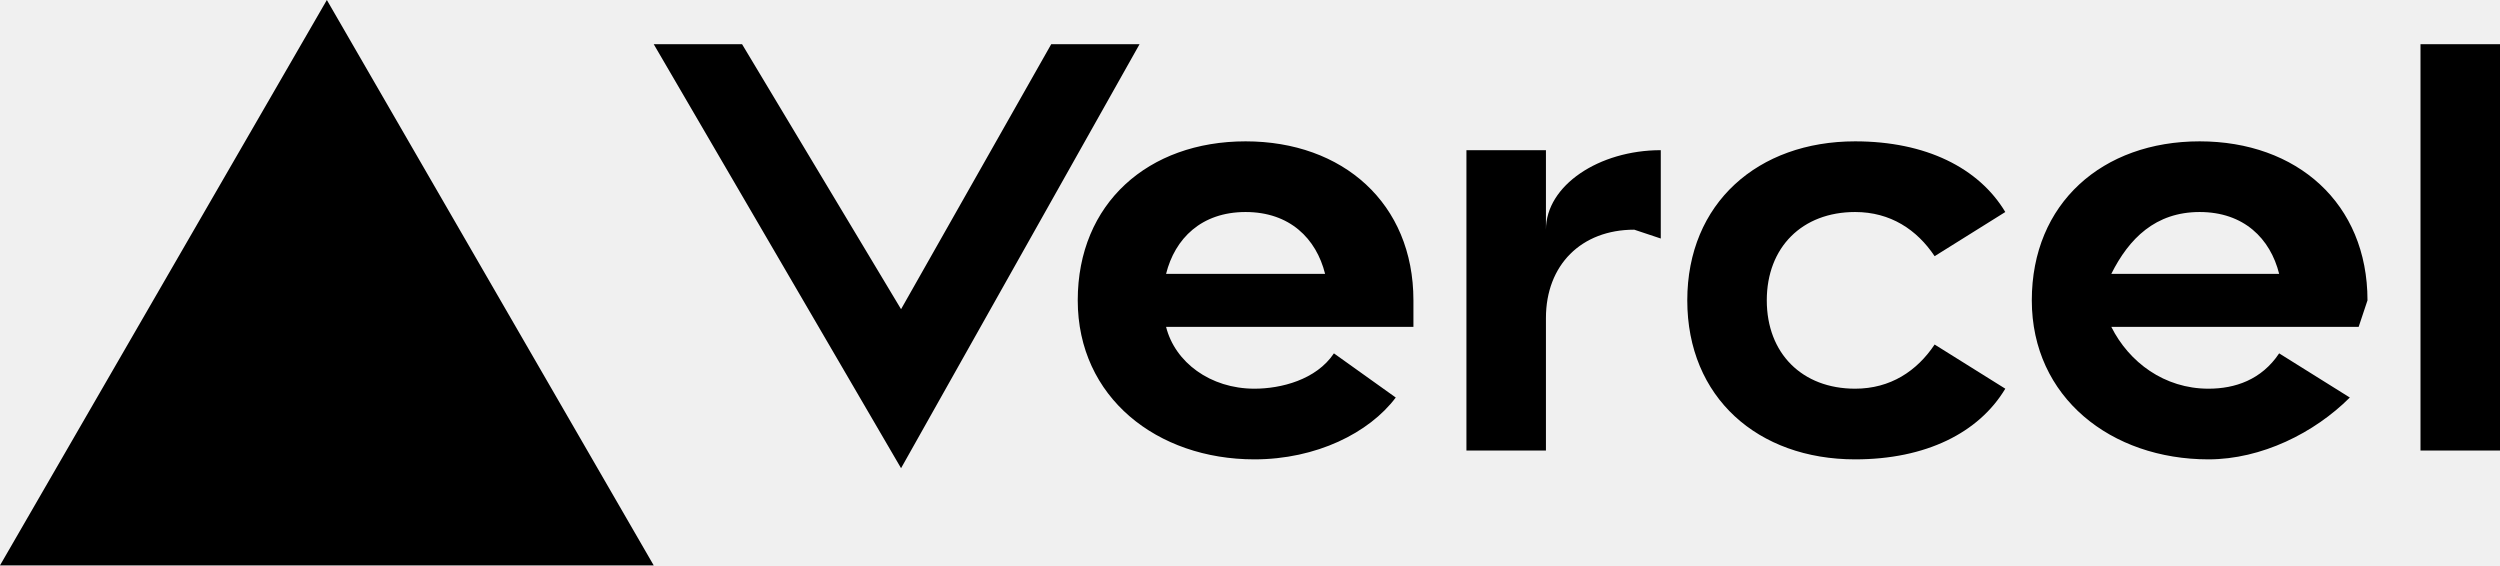
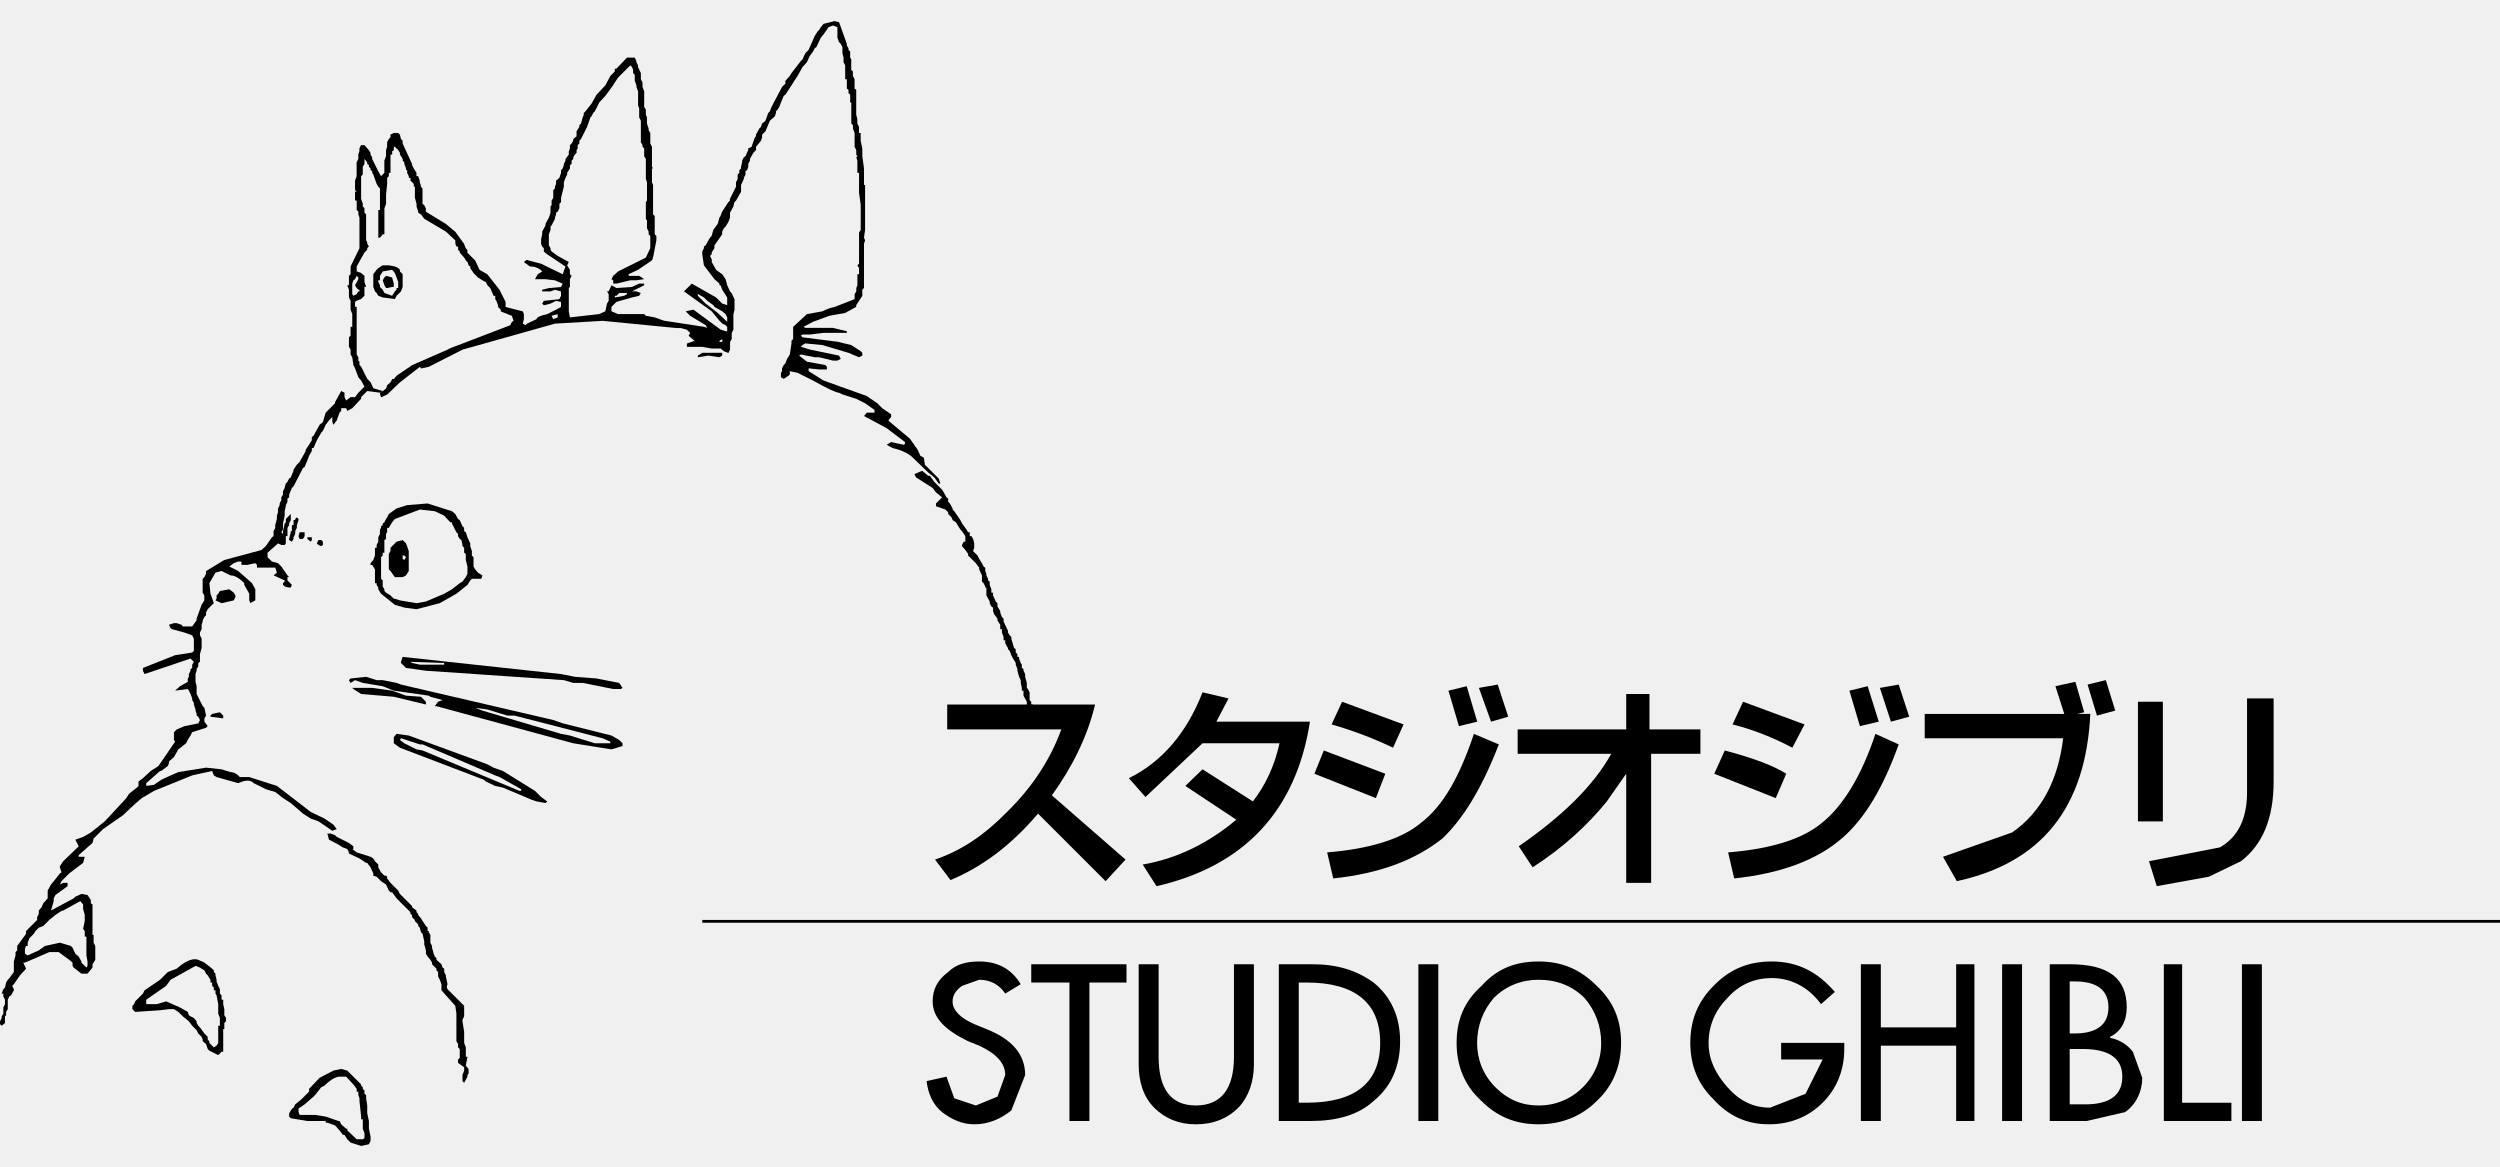
- <svg xmlns="http://www.w3.org/2000/svg" fill="none" viewBox="0 0 283 64">
-   <path fill="black" d="M141 16c-11 0-19 7-19 18s9 18 20 18c7 0 13-3 16-7l-7-5c-2 3-6 4-9 4-5 0-9-3-10-7h28v-3c0-11-8-18-19-18zm-9 15c1-4 4-7 9-7s8 3 9 7h-18zm117-15c-11 0-19 7-19 18s9 18 20 18c6 0 12-3 16-7l-8-5c-2 3-5 4-8 4-5 0-9-3-11-7h28l1-3c0-11-8-18-19-18zm-10 15c2-4 5-7 10-7s8 3 9 7h-19zm-39 3c0 6 4 10 10 10 4 0 7-2 9-5l8 5c-3 5-9 8-17 8-11 0-19-7-19-18s8-18 19-18c8 0 14 3 17 8l-8 5c-2-3-5-5-9-5-6 0-10 4-10 10zm83-29v46h-9V5h9zM37 0l37 64H0L37 0zm92 5-27 48L74 5h10l18 30 17-30h10zm59 12v10l-3-1c-6 0-10 4-10 10v15h-9V17h9v9c0-5 6-9 13-9z" />
+ <svg xmlns="http://www.w3.org/2000/svg" height="1167" viewBox="6.298 4.613 200.001 89.988" width="2500">
+   <path d="m43.916 59.554v-.133h-.133l-.709-.133z" fill="#fff" />
+   <path d="m84.633 81.308c.842 0 1.595.354 2.082 1.108l1.241-.754c-.753-1.24-1.861-1.816-3.323-1.816-1.019 0-1.86.222-2.48.842-.842.62-1.241 1.374-1.241 2.349 0 1.329 1.02 2.304 2.836 3.189l.886.355c1.329.62 2.082 1.373 2.082 2.348l-.62 1.728-1.728.709-1.728-.576-.621-1.728-1.595.354c.133 1.019.487 1.86 1.24 2.481.754.575 1.596.975 2.57.975 1.107 0 2.082-.399 2.969-1.108l1.107-2.835c0-1.595-.975-2.836-3.102-3.678l-.975-.398c-1.108-.487-1.729-1.107-1.729-1.816 0-.487.267-.886.754-1.24zm8.818.221h2.967v-1.462h-7.62v1.462h3.057v11.077h1.596zm13.159 6.558v-8.02h-1.596v7.399c0 2.569-1.019 3.898-3.057 3.898-1.994 0-2.969-1.329-2.969-3.898v-7.399h-1.595v8.02c0 1.329.354 2.569 1.24 3.456.842.842 1.949 1.329 3.323 1.329 1.462 0 2.569-.487 3.411-1.329.843-.887 1.243-2.127 1.243-3.456m4.696-8.02h-2.702v12.539h2.569l-.354-1.463h-.62v-9.614h.62c3.899 0 5.894 1.64 5.894 4.83 0 3.189-1.994 4.784-5.894 4.784l.354 1.463c2.082 0 3.811-.488 5.007-1.596 1.373-1.107 2.127-2.702 2.127-4.785 0-1.993-.754-3.589-2.127-4.696-1.329-.974-2.925-1.462-4.874-1.462m10.058 0h-1.595v12.539h1.595zm14.621 6.292c0-1.861-.62-3.323-1.949-4.563-1.373-1.374-2.836-1.95-4.652-1.95-1.861 0-3.323.576-4.563 1.95l.975.975c.975-.975 2.216-1.463 3.589-1.463 1.462 0 2.703.488 3.678 1.463a5.433 5.433 0 0 1 1.329 3.589 4.921 4.921 0 0 1 -1.462 3.544 4.925 4.925 0 0 1 -3.545 1.462c-1.373 0-2.481-.487-3.456-1.462s-1.462-2.215-1.462-3.544c0-1.374.487-2.614 1.329-3.589l-.975-.975c-1.374 1.24-1.994 2.702-1.994 4.563 0 1.816.62 3.411 1.994 4.651 1.24 1.241 2.702 1.861 4.563 1.861 1.816 0 3.411-.62 4.652-1.861 1.329-1.239 1.949-2.834 1.949-4.651m15.995-3.101 1.107-.976c-1.373-1.595-2.969-2.437-5.051-2.437-1.816 0-3.323.576-4.652 1.95-1.24 1.24-1.86 2.702-1.86 4.563 0 1.816.62 3.323 1.86 4.519 1.24 1.374 2.703 1.994 4.431 1.994s3.189-.62 4.298-1.729c1.107-1.107 1.728-2.569 1.728-4.297v-.487h-5.051v1.329h3.323l-1.374 2.746-2.835 1.108c-1.33 0-2.438-.532-3.412-1.64s-1.506-2.215-1.506-3.544c0-1.374.531-2.614 1.506-3.589.975-1.108 2.216-1.596 3.545-1.596 1.594.003 2.967.757 3.943 2.086m3.189-3.191v12.539h1.596v-6.025h6.026v6.025h1.461v-12.539h-1.461v5.051h-6.026v-5.051zm12.894 12.539v-12.539h-1.595v12.539zm3.811-12.539h-1.595v12.539h2.968l3.058-.709c.886-.621 1.373-1.64 1.373-2.747l-.753-2.083a2.931 2.931 0 0 0 -1.816-1.107v-.088c.842-.399 1.329-1.241 1.329-2.349-.001-2.348-1.463-3.456-4.564-3.456v1.374h.398c1.816 0 2.703.709 2.703 2.082 0 1.329-.887 2.082-2.703 2.082h-.398v1.241h1.019c2.083 0 3.19.709 3.19 2.215 0 1.462-.975 2.215-2.969 2.215h-1.24v-9.835m7.532 11.165h5.405v-1.462h-3.943v-11.077h-1.462zm7.842 0v-12.539h-1.595v12.539zm-105.173-33.318v1.993h9.128c-.887 2.438-2.349 4.652-4.342 6.602-1.817 1.861-3.678 3.102-5.761 3.811l1.241 1.64c2.437-1.02 4.785-2.703 7-5.317l5.405 5.406 1.596-1.729-5.893-5.14c1.595-2.215 2.835-4.651 3.455-7.266zm20.425 3.101h6.158c-.398 1.817-1.107 3.323-2.126 4.652l-4.032-2.569-1.374 1.329 4.077 2.702c-2.216 1.861-4.697 3.103-7.488 3.589l1.107 1.729c7.001-1.595 11.166-6.025 12.273-13.159h-7.488l.975-1.861-2.082-.488c-1.24 3.19-3.189 5.538-5.893 6.868l1.329 1.506zm23.705.089-1.994-.842c-1.107 3.323-2.437 5.76-4.253 7.134-1.595 1.329-4.209 2.082-7.488 2.348l.487 2.083c3.811-.399 6.602-1.507 8.729-3.19 1.683-1.596 3.189-4.077 4.519-7.533m.753-2.215-.841-2.571-1.507.267.974 2.702zm-14.754 2.702-.753 1.861 4.918 1.949.753-1.949zm1.462-3.899-.842 1.816a31.167 31.167 0 0 1 4.918 1.86l.842-1.86zm8.507-.886.841 2.836 1.463-.355-.842-2.836zm23.572.886-.843 1.816c1.596.398 3.19 1.02 4.785 1.86l.976-1.86zm-1.463 3.899-.842 1.861 4.918 1.949.842-1.949c-.975-.62-2.57-1.241-4.918-1.861m13.912-.487-1.86-.842c-1.108 3.323-2.57 5.76-4.298 7.134-1.595 1.329-4.165 2.082-7.488 2.348l.487 2.083c3.811-.399 6.646-1.507 8.596-3.19 1.861-1.596 3.323-4.077 4.563-7.533m-.62-1.817 1.462-.398-.842-2.571-1.506.267zm-2.482.355 1.507-.355-.886-2.836-1.462.355zm20.426-1.241-.753-2.437-1.462.354.753 2.482zm-3.058.266.576-.133-.709-2.438-1.595.354.709 2.216h-11.165v1.949h11.076c-.398 3.323-1.728 5.893-4.076 7.532l-5.538 1.949 1.107 1.95c6.779-1.463 10.323-5.893 10.679-13.381h-1.064m15.73-1.239h-2.127v7.488c0 2.127-.709 3.589-2.171 4.431l-5.672 1.107.621 1.994 4.164-.753 2.57-1.241c1.728-1.329 2.614-3.411 2.614-6.38v-6.646m-8.86.266h-1.995v9.571h1.995zm-51.618 2.215v1.949h7.488c-1.374 2.481-3.811 4.919-7.4 7.399l1.108 1.684c2.481-1.595 4.431-3.411 5.937-5.272l1.551-2.215v8.729h1.994v-10.325h3.943v-1.949h-4.076v-2.835h-1.861v2.835zm78.588 15.463v-.221h-143.819v.221zm-142.224-45.369v-.222h-1.595l-.355.222v.133l.842-.133.886.133zm-19.894 16.127-.133-.133v-.354l-.132-.399v-.221l-.222-.488-.133-.399-.133-.088v-.266l-.133-.133-.221-.488-.133-.088-.222-.399-.265-.222-1.95-.62-1.639.133-.842.266-.62.443-.134.266-.088.133-.133.266-.132.089v.133l-.133.088v.133l-.089.133v.354l-.133.266v.355l-.133.265v.222h-.133v.62l-.133.355-.222.265v.133h.134l.221.355v1.108h.133v.133l.133.22v.133l.222.356.265-.222v-.134l-.132-.22v-.488l-.133-.133v-1.728l.133-.133v-.222h.132v-1.018l.133-.089v-.399l.088-.133v-.354h.134l.265-.443.222-.266 1.994-.754 1.196.133.753.355.488.532h.133v.089l.354.708.133.133v.177l.133.222.133.089.088.398v.089l.133.133v.398l.133.089v.488l.133.532v.575l-.133.267-.266.353-.221.134-.62.486-.621.356-1.461.62-.754.133-1.329-.222-.399-.133h-.089l-.265-.265-.355-.222-.133-.133-.265.222 1.107.886.753.221.975.133 1.861-.487 1.329-.753.886-.709.222-.355.132-.133h.753l.089-.266-.354-.222-.221-.265-.134-.221zm-14.754-1.462v.089l.222.133.133-.222v-.133l.133-.266v-.221l.132-.266v-.221l.133-.4v-.088l-.133-.133-.132.133v.088h-.133v.4h-.133v.487h-.089v.088zm1.24-.532h-.398l-.089.31.089.222h.266l.132-.222zm.577.399h-.355v.133l.267.222.088-.133zm.754.222h-.222l-.133.266.133.132.222.089.132-.089v-.265z" />
+   <path d="m37.403 47.236v1.241l.133.132.354.489h.62l.266-.134.222-.355v-1.594l-.355.354.133.133-.133.222-.133-.089v-.266h.133l.355-.354-.133-.399-.089-.221-.266-.266-.487.133-.487.487v.266zm-12.274 3.456v-.132l-.132-.222-.355-.267-.753.134-.133.222-.132.133v.265l-.089.133.487.222.975-.222zm13.381 4.786-.133.398v.089l.399.398.487-.398-.133-.089 2.703.089v.133h-1.949l-.621-.133-.487.398 1.596.222 11.032.753.753.222h.753l2.437.487h.62l.133-.088-.266-.399-1.816-.355-1.728-.133-1.108-.221zm-2.436 2.481h-1.596l.089.088.62.399 2.614.221 2.571.621v-.222l-.4-.399-1.196-.088-1.108-.399z" />
+   <path d="m56.1 62.61v-.221l-.266-.266-.621-.354-.088.487v.133h-1.241l-1.993-.62-.709-.133-6.292-1.861-.575-.221.975.133 1.594.487h.576l7.045 1.816.62.266.088-.487-3.898-.975-.753-.266-12.185-2.836-.354-.132-1.107-.222h-.488l-.842-.266-1.241.133-.133.133.133.222.355-.222.62.222 1.596.265.885.355 2.791.399.134.088.975.267-.355.132-.266.355h.133l10.944 2.968 3.056.488zm-31.945-2.214v-.222l-.266-.266-.62.133-.133.133v.089zm13.646 1.506v.487l.488.354.354-.354-.354-.266.088-.133 1.507.488h.221l5.805 2.481.354.133 1.728.974v.133h-.133l-7.754-3.234-.487-.088-.975-.488-.354.354 6.734 2.57.134.133.753.355.62.133 2.303.974.399.133.709.133.134-.133-.488-.354-.488-.488-2.569-1.595-.753-.265-.487-.266-6.292-2.304-.975-.133zm-4.563 7.975-.133-.133-.354-.133h-.266l.133.487.753.398.354.222.354.133.133.266v.089l.842.399.532.354h.088l.266.354.222.487v.178l.267.089.354.354.398.266.222.487.133.133h.133l.354.487 1.107 1.107v.133l.133.089v.178l.222.222v.088l.266.266v.134l.134.133.088.354.133.133.133.62v.222l.134.487v.266l.133.222.222.266.133.222v.133l.354.354v.133l.133.133v.354l.133.266.133.354v.488l1.107 1.24.089.62v2.215l.133.222v.267l.133.133v.709l-.133.133v.266l.487.354v.266l-.133.354v.487l.133.133.266-.487v-.133l.089-.133v-.354l-.222-.266.133-.709h-.133v-.753l-.133-.354v-.887l-.133-.842v-.133l.133-.266v-.842l-1.24-1.24c-.089-.089-.222-.222-.089-.488l-.133-.62v-.088l-.133-.267v-.266l-.133-.089-.089-.266-.398-.354v-.133l-.134-.133-.088-.222-.133-.487v-.133l-.133-.266v-.621l-.134-.221v-.089h-.088v-.266l-.133-.133-.267-.399-.133-.222-.222-.266v-.089l-.133-.133v-.13l-.354-.266v-.089l-.975-.975-.133-.266-.62-.62-.266-.354v-.133l-.088-.089h-.133l-.266-.266-.222-.399v-.222l-.266-.266-.134-.221-.222-.134-1.107-.354-.354-.266h.089v-.22l-.354-.266zm-11.076 9.836c-.355-.133-.843 0-1.463.487l-.266.222-.709.266-.62.62-1.24.843-.133.266-.621.62-.088.222-.134.133v.266l.222.222 1.994-.133.709-.089h.398l.354.222.354.354.487.398.266.354.354.354.134.266.266.267.088.221v.133l.267.222.133.399.133.133.709.354.266-.267h.133v-1.816h.089v-.487l.133-.133v-.266l-.133-.222v-.487l-.089-.398v-.354h-.133v-.354l-.133-.133-.266.133.133.709v.753l.133.354v.62h-.133v1.374l-.133.222-.222.133-.354-.354v-.134l-.133-.133v-.221l-.266-.267-.354-.487-.133-.133-.134-.222v-.133l-.222-.266-.266-.133-.133-.089-.089-.266-.62-.354-1.107-.487-.753.222h-.842v-.354l1.595-1.107.354-.488 1.996-1.11.354.133.133.089.222.133.133.266.133.134.133.221.089.133v.222h.133v.267l.133.133v.222h.133v.266l.089.133.266-.133v-.354l-.133-.266-.133-.354v-.134l-.089-.354v-.137l-.133-.133v-.133l-.133-.133-.62-.487zm13.158 10.323v-.133l-.133-.133v-.088l-1.107-1.108-.487-.133-.62.133-1.107.576-.842.886v.222l-.621.62-.487.398-.133.267-.133.089-.222.354v.267l.133.133 1.329.222h1.463v-.354l-.843-.134h-1.24l-.089-.221v-.266l.089-.089.266-.178.133-.089.709-.62.133-.133.488-.62.266-.133c.354-.354.709-.62 1.107-.709h.62l.576.621.266.354v.222h.133v.266l.089.266v.222l.133 1.241v.221h.133v.754l.134.354v.398l-.134.089h-.487l-.753-.709v-.133h-.089l-.398-.354-.133-.266h-.089l-1.019-.354v.487h.133l.62.222.354.398.266.354h.133l.222.354.266.266.842.266.621-.133.132-.266v-.354l-.132-.62v-.62l-.134-.621v-.62l-.088-.576v-.266l-.133-.089v-.266zm44.263-48.914 1.329.842.265.354.488.399-.488.487v.222l.754.265.222.222v.133l.265.266.088.221.267.178.133.222.22.354.134.133.266.398v.444h-.133l-.133.265v.089l.266.31.222.31v.133l.62.62.265.355v.133l.222.487v.487l.133.134.133.266v.087h.088v.622l.266.487v.133l.133.265.134.089v.266l.088.265.265.355v.133l.133.221.089.133v.355h.133v.265l.133.355v.266h.132v.222l.134.266.088.133v.088l.134.133.133.355.132.265.088.133.133.222v.133l.134.354v.133l.133.487.133.266v.222l.088.399v.221h.133v.399l.266.487v.621h.089v.221h.487v-.221h-.089v-.399h-.133v-.222l-.132-.132v-.621l-.133-.266-.089-.088v-.399l-.133-.488v-.221l-.133-.266v-.133l-.133-.089v-.265l-.088-.133-.133-.355v-.132h-.133v-.222l-.134-.133v-.266l-.133-.088-.22-.753v-.134l-.133-.133-.134-.222v-.132l-.354-.753v-.222l-.133-.133-.133-.354v-.133l-.089-.133-.133-.222v-.265l-.133-.133-.22-.487v-.222h-.134v-.267l-.133-.353v-.267l-.133-.088v-.133l-.133-.266v-.133l-.088-.222v-.265l-.133-.088-.133-.267-.222-.354-.133-.266-.354-.354.089-.266v-.354l-.089-.355-.133-.222h-.133v-.31h-.132l-.133-.221-.355-.487-.134-.267-.486-.709-.134-.133v-.088l-.22-.399-.133-.133v-.265l-.134-.089-.222-.399-.132-.221-.621-.62-.354-.488h-.133l-.487-.399-.62.265zm-41.073-16.261-.221-.221v-.133l-.133-.133-.266-.133-.222.266.222.265.266.709v.488h-.133v.134l-.133.132-.222.354-.62-.221-.132-.265-.222-.222v-.134l-.133-.266v-.132h.133v-.355l.089-.133.133-.221.752-.133.222-.266-.487-.089h-.487l-.355.222-.133.133-.266.354v1.02l.133.354.133.133.133.221.355.134.974.131.133-.265.354-.354.133-.354z" />
+   <path d="m73.291 5.101v.842l.133.354.134.133.133.266v.488l.089.354v.354l.133.267v1.107h.133v.753l.133.088v.267l.133.133v.62h.089v1.685l.133.133v.266l.133.354v1.107l.133.266v.354l.089.133-.089.089.089.266v.975h.133v1.596l.133.974v1.994l-.133.222v2.481l-.133.133.133.222v.487h-.133v.886l-.089.222v.267l-.133.221v.398l-1.595.621c-.399.089-.754.222-.976.354l-1.24.222-1.107 1.019v.975l-.133.133v.222l-.133.886-.222.354-.133.355-.133.132-.133.267v.222l-.089.133v.354l.222.133.398-.266.089-.089v-.266l.62.133 1.24.62c1.108.62 1.861.975 2.082.975l.267.133 1.107.354.709.354.753.532v.222h-.62l-.222.266 1.816.975 1.463 1.107v.133l-.089.089-1.02-.222-.354.222.488.266c.62.133 1.24.399 1.595.754l1.24 1.196.487.398.354.487h.133l-.133-.399-1.107-1.107-.089-.575-.266-.133-.222-.488-.62-.886-1.594-1.334-.134-.133.222-.266v-.222l-.709-.486-.398-.399-.842-.576-3.456-1.24-1.196-.753v-.222l.842.089h.621v-.222l-.134-.134-1.462-.265-.62-.487.133-.09 1.107.223h.354l1.107.266h.354l.267-.134-.134-.265-2.348-.488-.709-.222.133-.133.222-.133 1.373.133 2.083.621.842.354.266-.133v-.222l-.133-.134-.753-.487-1.108-.266-2.79-.353-.133-.133.133-.089h.576l1.107-.133h1.861v-.133l-1.108-.266h-2.215l-.133-.089.753-.398 1.329-.487 1.241-.222.886-.487v-.134l.487-.753v-.486l.133-.134v-3.544l.089-.267-.089-.221.089-.621v-3.589h-.089v-1.329l-.133-.975v-.62l-.133-.62v-.62h-.133v-.487l-.133-.266v-.355l-.089-.354v-1.995l-.133-.088v-.751l-.133-.267v-.353l-.133-.134v-.841l-.087-.134v-.487l-.133-.133v-.133l-.133-.222v-.132l-.621-1.729-.353-.088-.887.222-.222.266-.133.221-.133.134-.221.354-.487 1.107-.266.267-.221.487-.133.133-.753.975-.133.221-.354.399v.221l-.266.266-.842 1.595-.134.354-.133.133-.089.267-.133.354-.266.222-.089.266-.133.133-.266.487v.133l-.089.089-.266.753-.266.133v.133l-.222.487-.133.089-.133.266v.133l-.089.354v.133l-.133.134v.221l-.133.134v.354l-.133.267v.354l-.487.974v.134l-.133.133-.488.753-.133.354-.089.133-.133.487-.354.487-.134.488-.128.131-.133.221-.222.399-.133.089v.133l-.133.266v.222l.133.886.842 1.107.398.354v.133h.089l.133.355.399.62v.619l-.399-.132-.487-.487-1.949-1.108-.62.621 2.215 1.595.62.753.222.222.267.133.133-.266-.754-.709-.975-.753-.62-.621v-.133l-.133-.088.62.354.267.266.487.354.088.134.62.354.267.222.133.266v.354l-.133.266.133.133v.354h-.133l-.399-.133-2.171-1.595-.62.133.354.354 1.24.753.134.222-.267-.089-3.189-.487-.754-.266-.709-.133-.133-.133h-2.082l-.532-.222v-.354l.399-.398 1.24-.354.576-.134.133-.221-.354-.133h-.354l-.398.133v.088l-.222.133-.753.134v-.134h.133l.222-.221h.62l.398-.133.975-.488v-.133h-.398l-.576.267-1.24.088-.399-.222-.221.488h-.135l.133.221v.532l-.133.221-.133.62-.488.222-2.348.266-.089-.487v-1.861l.089-.088v-.622l.133-.266-.133-.133v-.354l-.089-.133-.133-.222.133-.266-.886-.487-.488-.354-.088-.133v-.133l-.133-.222v-.886l.133-.355v-.266l.088-.089.267-.531v-.089l.088-.266v-.133l.134-.089.133-.266v-.354l.133-.133v-.354l.222-.886v-.354l.133-.354.133-.266v-.134l.222-.354v-.266l.133-.089v-.266l.133-.133v-.133l.133-.222.133-.133v-.222l.089-.133v-.267l.133-.132v-.222l.133-.134.487-.974.266-.754.089-.088.133-.267.133-.133.354-.709.488-.531.62-.843.133-.221.266-.398.975-.975.133.133.089.221v.267l.133.133v.487l.133.354v.134l.133.354v1.108l.089.266v.709l.133.267v1.728l.133.221v.134l.133.133v.62l.133.222v1.595l.089.267v1.462l-.089.133v1.329l.089.133v.62l.133.267v.222l.133.133v.975l-.354.753-2.215 1.107-.398.354-.134.266.134.089v.266h.266l1.107-.266h.487l.62-.089-.398-.266h-.842v-.133l.753-.354 1.108-.753.088-.222.266-1.374v-.354l-.133-.133v-1.463l-.133-.133v-2.349l-.088-.221v-1.108h.088l-.088-.133v-1.595l-.134-.266v-.842l-.133-.222v-.133l-.133-.398v-.488l-.089-.221v-.399l-.133-.222v-1.241l-.133-.354v-.352l-.133-.266v-.487l-.227-.487v-.133l-.133-.267v-.087l-.133-.267h-.62l-.842.887h-.132v.222l-.354.354-.398.753-.709.754-.399.709-.487.62-.133.133v.134l-.089.221-.133.488-.133.133v.133l-.222.354v.398l-.266.221v.134l-.133.222-.133.132v.267l-.089.222v.266l-.266.354v.133l-.133.266v.089l-.089.266-.133.134v.221l-.133.399-.267.222v.266l-.088.222v.133l-.133.133v.62l-.134.222v.354l-.088.134v.487l-.133.398-.267.487v.133l-.266.488v.222l-.088.397v.355l.088.222.133.133v.266l.267.222 1.462.975-.222.62-1.728-.842-1.02-.266c-.089-.089-.222 0-.354.133l.487.354c.398 0 .753.133.975.398l-.354.222-.222.398h.842l.754.089.62.266-.133.267-.975.088-.532.134v.133h.665l.354-.133.487.133v.354l-.133.266-1.241.134-.133.222.133.132.532-.132.442-.222.399.089v.398l-.399.222.134.354v.266l-.354.133-.134-.266.488-.133-.134-.354-.708.354c-.621.133-.843.266-.843.398l-.753.354-.133.133-.222-.133.089-.354v-.398l-.089-.222-1.373-.354v-.398l-.487-.975-.975-1.241-.621-.354-.354-.753-.621-.62v-.222l-.133-.133-.133-.354-.709-.975-.753-.621-1.595-.975v-.266l-.134-.267-.133-.088v-1.24l-.133-.133v-.134l-.088-.221v-.133l-.127-.359h-.133v-.267l-.221-.354-.134-.266v-.089l-.753-1.639v-.222l-.133-.134-.089-.354-.133-.133h-.354l-.266.133v.222l-.133.132-.134.267v.354l-.088.266v.487l-.133.354v.975l-.266.267-.222-.399-.487-.975v-.133l-.134-.222v-.133l-.132-.222-.354-.399h-.267l-.133.267v.222l-.089.266v.354l-.133.266v1.108l-.129.355v.753l.133.133h-.133v.709h.133v.753l.133.133v.222l.089.266v2.438l-.709 1.462v.62l-.133.133v.753l.266-.133.089-.266.132-.09.133-.266.133.133v.133l-.266.487.133.222.133.134h.089v.133h-.089l-.133.221-.266.133-.089-.133v-.842l-.266.133h-.132l.133.355v.62l.133.266v.709l.133.354v1.019h-.133v.709l-.133.133v.753l.133.222v.398l.133.223.089.619.133.267.266.709.222.266.267.487-.488.487-.268.353h-.354l-.354.267-.133-.267v-.354l-.266-.133-.222.398-.266.488v.088l-.753.754-.222.753-.266.221-.222.399-.267.487-.133.089v.266l-.088.133-.133.222-.267.398v.089l-.089.178-.398.708-.222.222-.266.399v.088l-.222.532-.133.088-.133.267-.133.133-.089.354-.133.266v.266l-.133.222v.222l-.133.266v.133l-.133.266v.311l-.089.266v.267l-.133.487v.222l-.133.266v.398l-.133.089-.487.709-.354.31-2.969.798-1.462.886v.222l-.133.267-.134.133v1.107l.134.222v.398l-.222.354-.399 1.107v.133l-.354.487h-.749l-.088-.133-.399-.133h-.222l-.398.133.133.266.133.089.975.266.62.222.133.267v.975l-.133.133-1.374.216-2.569 1.019v.222l.133.266 3.677-1.24.266.266-.133.222v.266l-.133.089v.133l-.133.266v.222l-.089.133v.266l-.62.354-.399.351 1.019-.133.089.133.133.267.133.354v.134l.133.221v.134l.134.398v.089l.088.266v.133l.134.089.133.266-.133.266-1.108.222-.62.266-.222.222v.62l.089.133-.089.133-1.24 1.817-.62.398-.62.576-.354.266v.354l-.133.133-.621.487-.222.354-1.728 1.861-1.107.886-.62.354-.621.222.267.531-1.241 1.196-.266.399v.088l.133.399-.133.088-.487.621-.222.266-.266.487v.62l-.354.398-.133.311-.224.265v.266l-.133.267v.222l-.887.886v.222l-.708.975v.354l-.133.133v.266l-.134.487v.842l-.354.487-.133.133-.133.222-.089.399-.133.133-.133.354h.133v.221l.133.267v.354l-.133.266v.487l-.133.222v.133l-.133.266v.222l.133.133.266-.222v-.531l.089-.089v-.266l.133-.222v-.753l.133-.267.133-.088.222-.398v-.089l-.133-.266.133-.134.487-.708.487-.532-.221-.487h.133l1.949-.842h.753l.842.62.266.222v.263l.089.133.62.487h.488l.398-.487v-.266l-.398.133-.089.133-.399-.398v-.089l-.221-.398-.267-.222-.222-.487-.133-.133-.886-.266-1.196.266-.486.354-.887.398-.221-.133v-.398l.088-.222h.133v-.265l.134-.354.354-.354.133-.222.266-.266.354-.133.487-.487.487-.399c.354-.222.487-.354.62-.354l1.374-.753.222.266v.354l.133.487v.487l-.133.621.133.177v.443h.133v1.506l.089.487v.354l.398-.133.089-.133.133-.222v-1.107l-.133-.266v-.621h-.089v-2.437l-.133-.089v-.266l-.265-.397-.488-.089-.487.222-.133.133-1.816.975.222-.753v-.222l.133-.266.975-.709v-.266h-.356l-.266.133.133-.266.62-.621 1.108-.842.133-.487h-.487v-.133l1.107-.975.089-.354.753-.753 1.595-1.107.887-.843.62-.531.975-.576 3.057-1.24 1.596-.354.133.354.222.133 1.728.487c.62-.266.975-.266 1.241 0l.975.487.753.222.62.487.62.398.975.842.621.399.62.222 1.107.753.354-.133-.266-.354-.709-.487-1.107-.532-2.703-2.082-2.215-.709h-.754c-.222-.266-.487-.398-.753-.398l-.709-.222-1.24-.133-2.216.354c-.62.266-1.107.487-1.373.62l-.576.398-.62.089v-.222l1.107-.975h.089l.531-.398.089-.222v-.134l.398-.354.354-.62.62-.488.133-.266.222-.354.133-.266 1.108-.354.133-.133-.266-.354v-.266l.133-.222-.133-.62-.134-.133-.487-.975v-.621l-.088-.354v-.62l.088-.266v-.133l.134-.222v-.266l.133-.089v-.62l.133-.487v-.753l-.133-.267v-.222l.133-.266v-.354l.088-.266v-.089l.134-.266.133-.133v-.222l.133-.266.487-.487-.266-.753-.089-.842.487-.843.487-.133.709.354c.398 0 .753.267 1.107.621v.133l.399.709v.531l.088.222.399-.222v-.887l-.267-.486-1.107-.976-.709-.354.354-.267.354-.133h.266v.266h.487l.621-.133.133.133v.222h1.462l.133.398-.266.222.886.399v.088l-.133.134v.133c.133.133.222.221.62.221l.089-.221-.354-.354v-.266h.133l-.133-.134-.487-.708-.266-.267-.487-.133-.353-.347v-.354l.842-.753.266.133h.266l.089-.133v-.576h.133v-.664l.133-.222v-.133l.133-.267v-.487l-.398.399v.266l-.091.089-.133.62v.221l-.133-.133.133-.221v-.487l.133-.621v-.354l.089-.398v-.089l.133-.266v-.266l.133-.089v-.222l.222-.531.133-.133.753-1.463.133-.089.222-.531.134-.354.221-.399v-.222h.133l.267-.62.354-.62.13-.133.222-.488.266-.354.266-.266v.398l.089.221.266-.354.222-.62.133-.133v-.222h.398l.089.222.398-.222.709-.754v-.133l.487-.487 1.02.133.222-.133-.754-.222-.222-.487-.266-.266-.487-.975-.133-.134v-.265l-.089-.089v-.266l-.133-.223v-3.81h-.133v-.398l.133-.089.354-.134.267-.266v-.708h.133l-.133-.399v-.487l-.267-.222-.354-.133v-.398l.621-1.107.221-.222v-.133l.134-.133-.134-.222v-.133l-.088-.134v-2.082l-.133-.133v-.354l-.134-.133v-.222l-.133-.399v-1.81l.133-.133v-.621l.134-.222v-.398l.221.266v.133l.134.089v.133l.132.133v.134l.134.088v.133l.088.134.267.753.133.222.133.133v1.728h-.133v2.216h.133l.222-.266h.133v-2.083l.133-.354v-.753l.088-.842v-.487l.134-.133v-.267h.133v-1.462h.133v-.266l.133-.089v-.266h.089l.266.266.133.222v.133l.089.133.133.222v.133l.133.133v.133l.133.354v.134h.089v.221l.133.267v.133h.133v.222l.267.266v.222h.088v.886l.133.487v.222l.133.398v.089l.222.133.266.354 1.729 1.02.753.708v.267l.089.222h.133v.266l.133.133v.089l.354.398.133.222.133.133.089.266.133.089v.133l.266.398.354.354.354.222.267.133.133.266.221.222.267.62h.133v.266l.089.134.133.354v.134l.221.222v.133l.887.354.133.398-.133.089-.133.266-4.165 1.595c-.354.133-.753.267-.842.354l-2.836 1.24-1.24.843-.222.266h-.133l-.133.266-.267.222-.088.266-.266.222-.222.133v.133l.089.222.486-.222 1.02-.975 1.596-1.24.088.133.62-.133 2.703-1.374 7.399-2.082 3.811-.222 5.893.576h.354l.487.133.266.266-.133.222.487.398-.62.222v.266h1.24l.753.134h.709l-.089-.532v-.089l.222-.133v.222h-.222l.089.532.267.221.354.134.133-.267v-.62l.133-.222v-.487l.133-.266v-1.24l.089-.354v-.843l-.222-.486-.133-.133-.222-.488-.133-.487-.267-.398-.487-.354-.354-.62v-.222l-.141-.28.133-.133v-.133l.134-.222.088-.133v-.222l.62-.886v-.22l.134-.267.133-.133.222-.354.133-.354v-.398l.266-.487.089-.354.133-.133.398-.709v-.532l.222-.487v-.088l.133-.266v-.268l.133-.088.089-.267v-.222l.133-.266v-.133l.266-.487.222-.222v-.266l.398-.487.089-.266v-.222l.266-.266.354-.842.399-.354.088-.267v-.133l.133-.133.134-.222.133-.354.222-.531.133-.089.975-1.507.395-.705.354-.399.222-.487.266-.354.133-.266.133-.089.354-.753.222-.266.399-.576.354-.133z" />
+   <path d="m37.801 25.614-.133-.487-.487-.133-.133.133-.132.222.132.398.133.222h.088l.399-.088h.133z" />
</svg>
